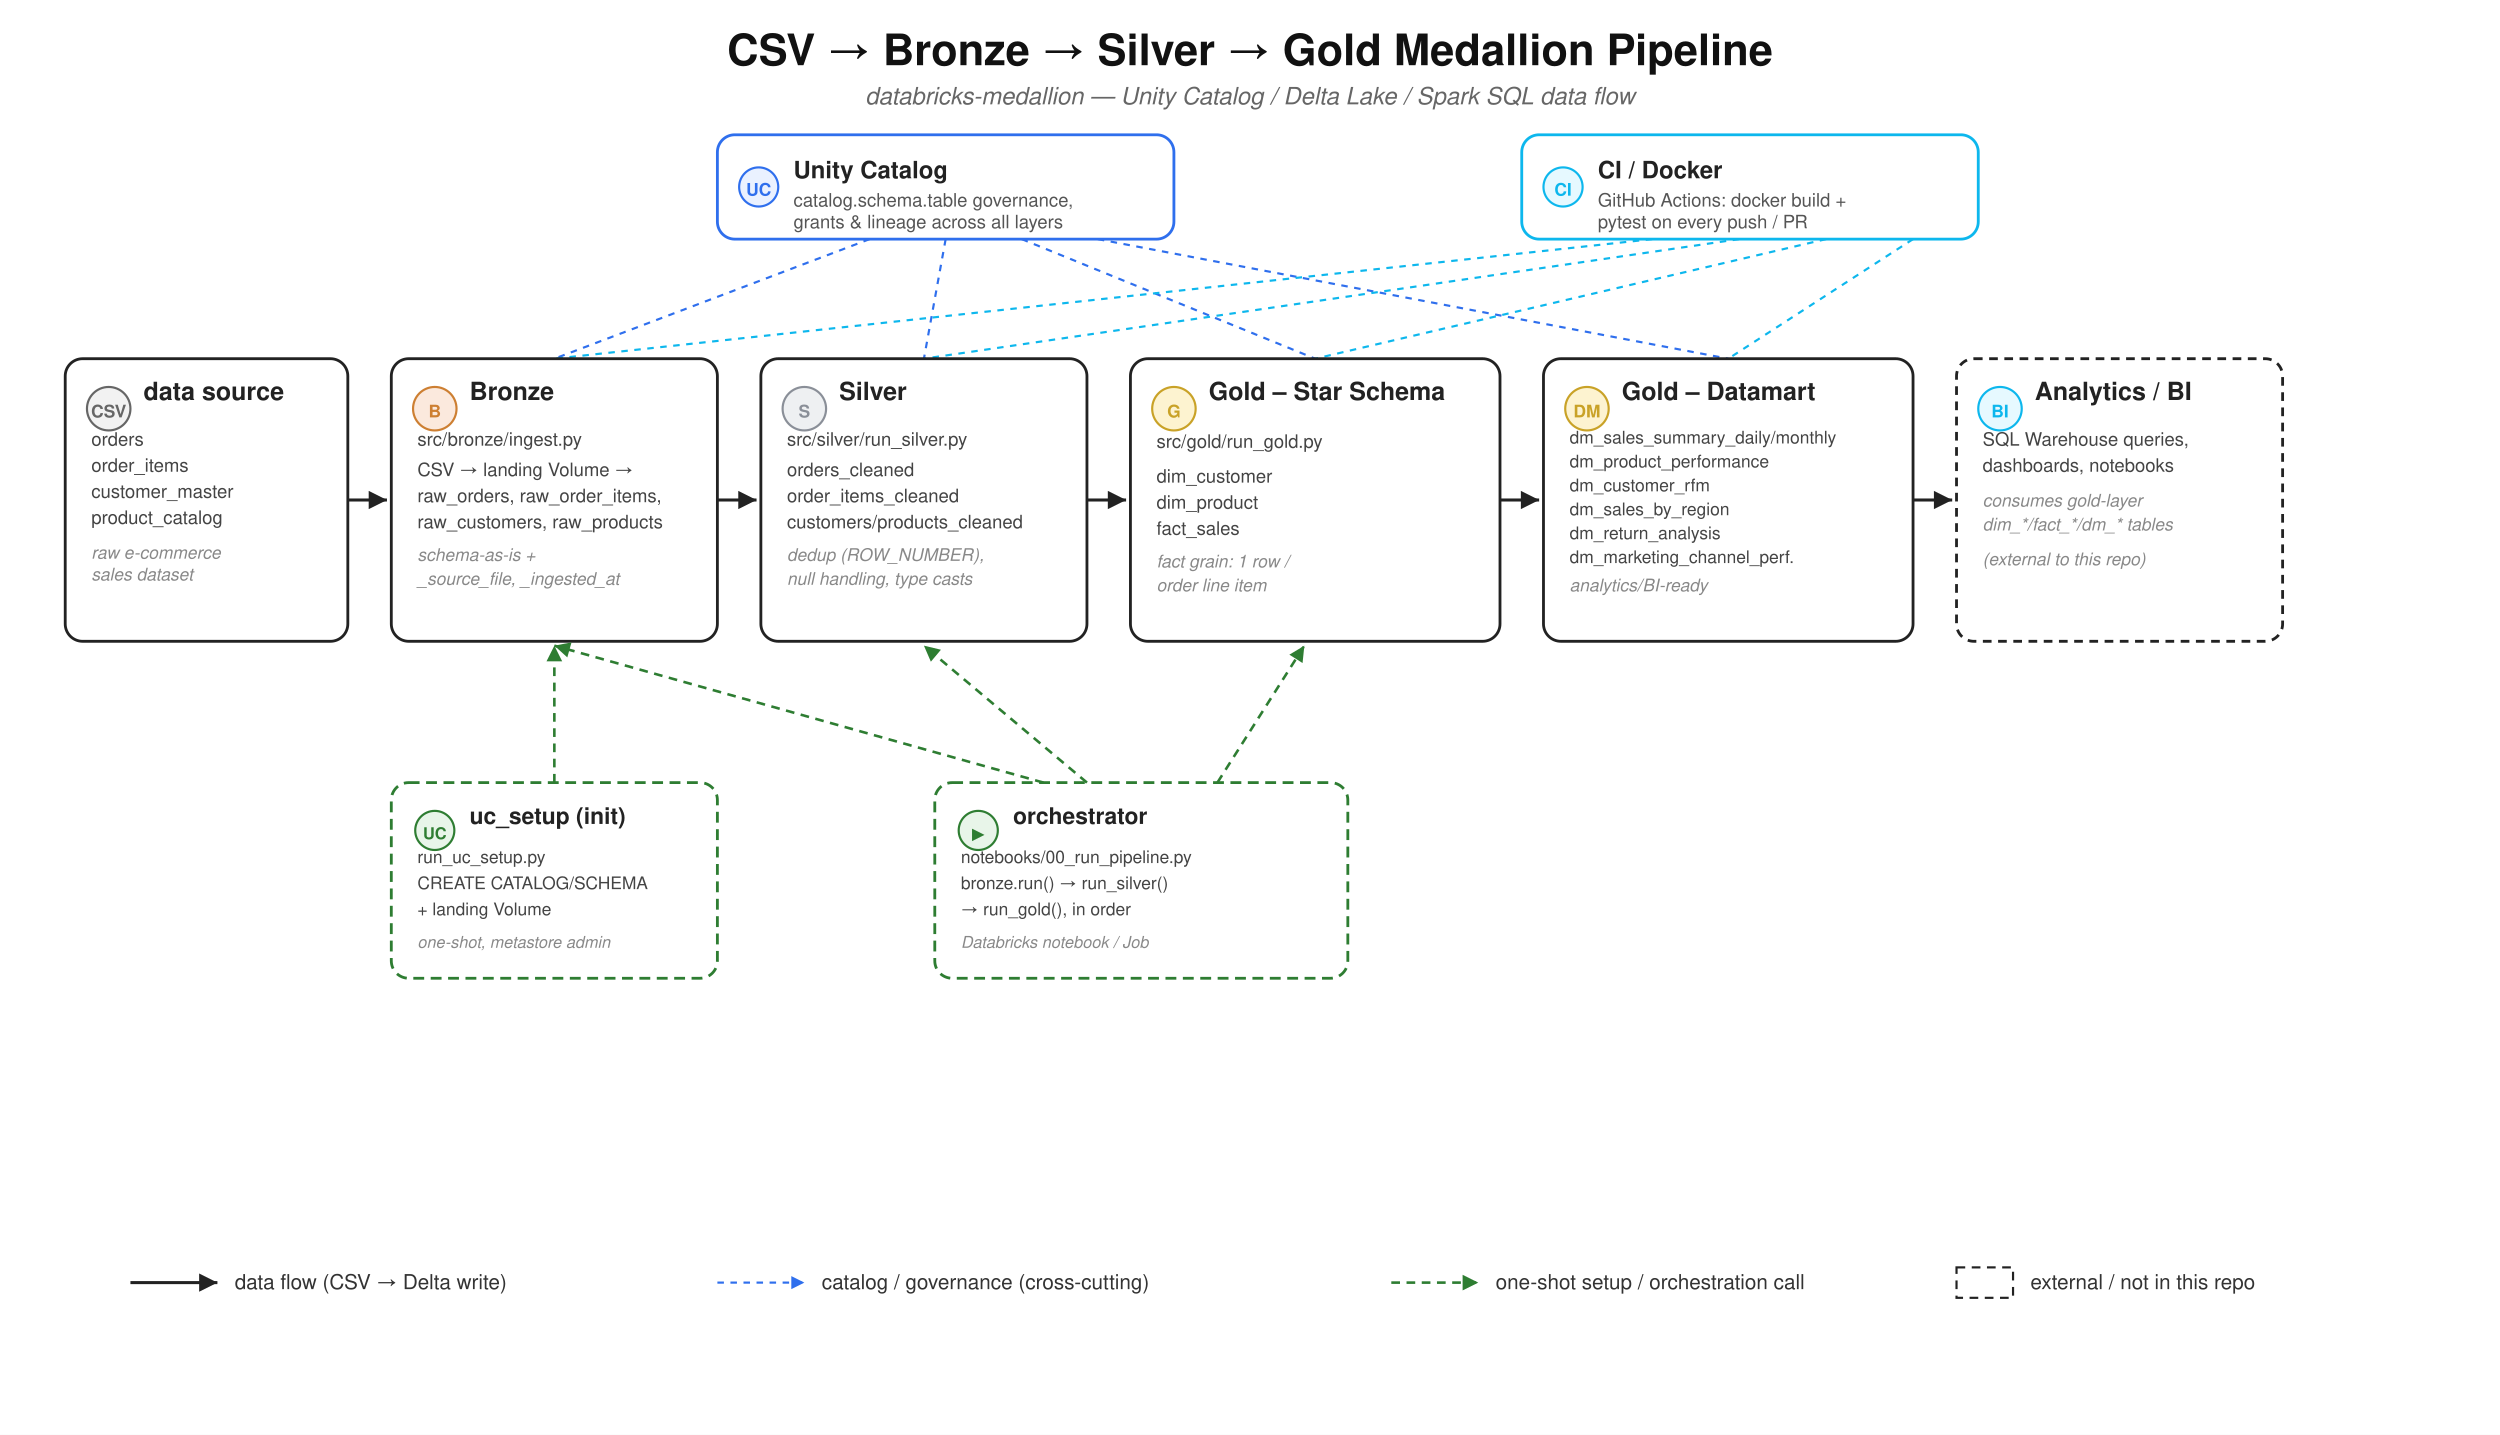
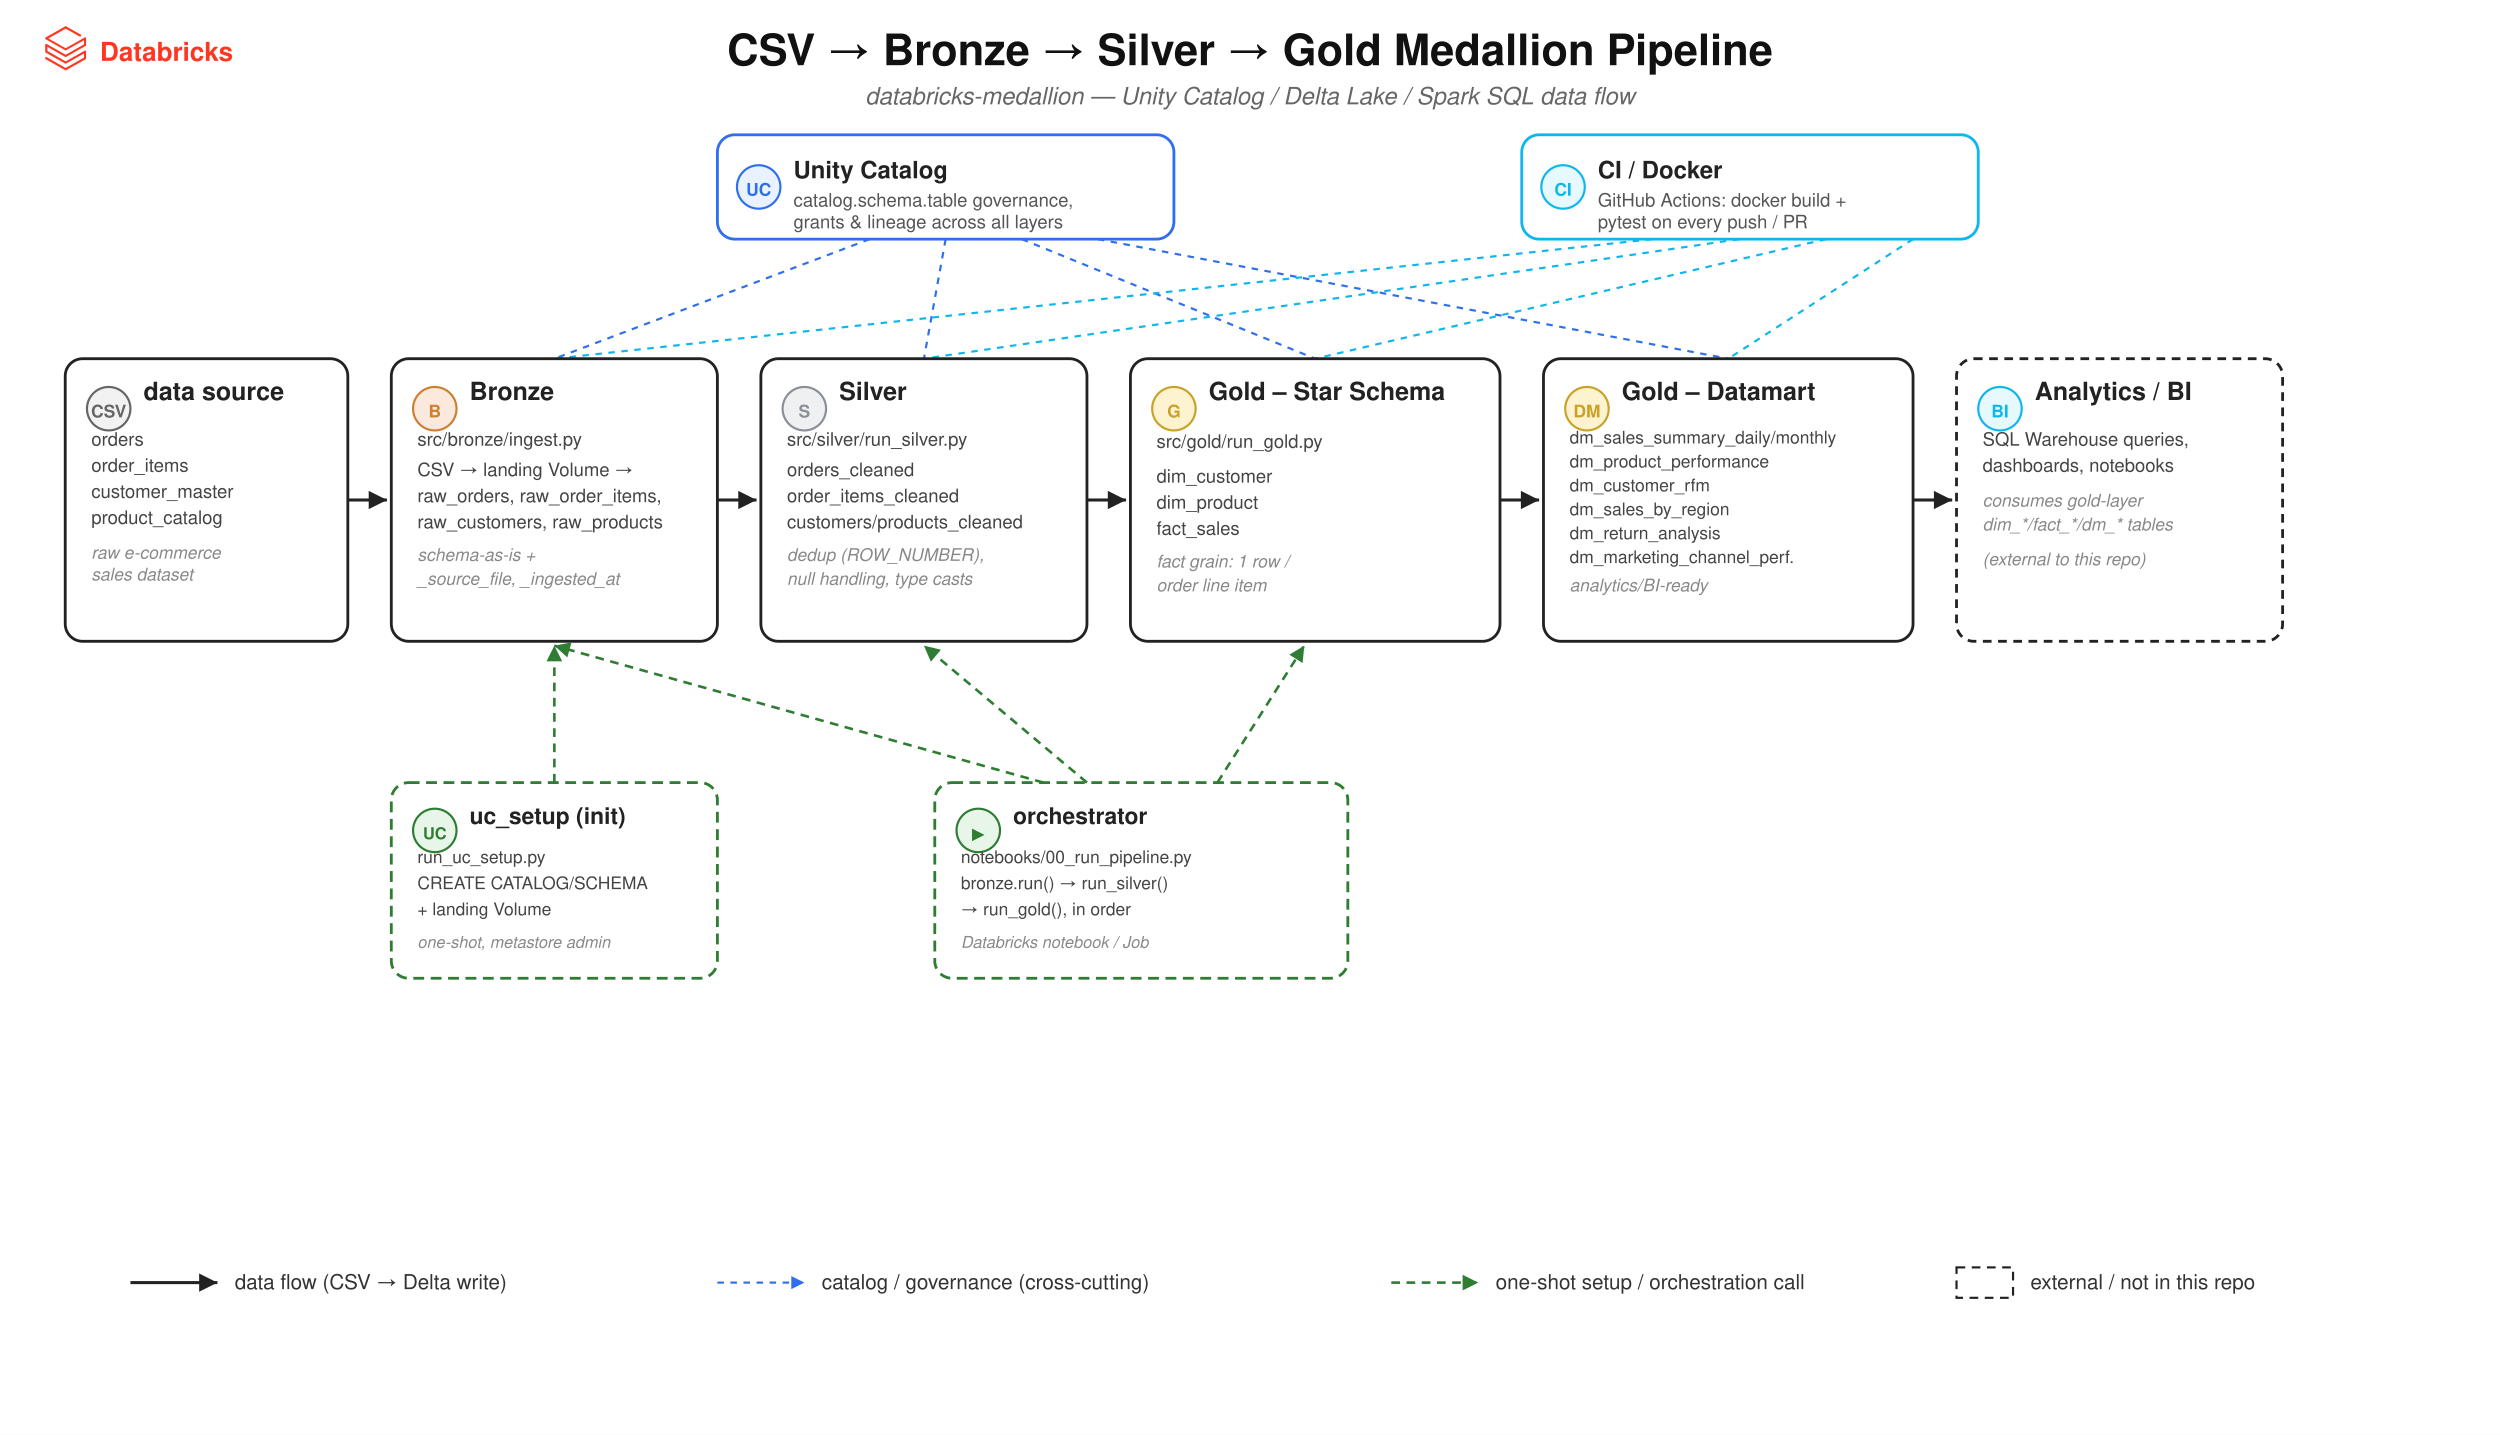
<svg xmlns="http://www.w3.org/2000/svg" viewBox="0 0 1150 660" font-family="Segoe UI, Helvetica, Arial, sans-serif">
  <rect x="0" y="0" width="1150" height="660" fill="#ffffff" />
  <text x="575" y="30" text-anchor="middle" font-size="20" font-weight="bold" fill="#111">CSV → Bronze → Silver → Gold Medallion Pipeline</text>
  <text x="575" y="48" text-anchor="middle" font-size="11" fill="#666" font-style="italic">databricks-medallion — Unity Catalog / Delta Lake / Spark SQL data flow</text>
+   <g transform="translate(20,12) scale(0.85)" fill="#FF3621">
+     <path d="M.95 14.184L12 20.403l9.919-5.55v2.21L12 22.662l-10.484-5.96-.565.308v.77L12 24l11.05-6.218v-4.317l-.515-.309L12 19.118l-9.867-5.653v-2.21L12 16.805l11.05-6.218V6.32l-.515-.308L12 11.974 2.647 6.681 12 1.388l7.76 4.368.668-.411v-.566L12 0 .95 6.27v.72L12 13.207l9.919-5.55v2.26L12 15.52 1.516 9.56l-.565.308Z" />
+   </g>
+   <text x="46" y="28" font-size="12" font-weight="bold" fill="#FF3621">Databricks</text>
  <defs>
    <marker id="arrowSolid" markerWidth="8" markerHeight="8" refX="6" refY="3" orient="auto" markerUnits="strokeWidth">
      <path d="M0,0 L6,3 L0,6 Z" fill="#222" />
    </marker>
    <marker id="arrowGray" markerWidth="8" markerHeight="8" refX="6" refY="3" orient="auto" markerUnits="strokeWidth">
      <path d="M0,0 L6,3 L0,6 Z" fill="#2f6fed" />
    </marker>
    <marker id="arrowGreen" markerWidth="8" markerHeight="8" refX="6" refY="3" orient="auto" markerUnits="strokeWidth">
      <path d="M0,0 L6,3 L0,6 Z" fill="#2e7d32" />
    </marker>
  </defs>
  <g>
    <rect x="330" y="62" width="210" height="48" rx="8" fill="#fff" stroke="#2f6fed" stroke-width="1.3" />
-     <circle cx="349" cy="86" r="9" fill="#eaf1ff" stroke="#2f6fed" />
+     <circle cx="349" cy="86" r="10" fill="#eaf1ff" stroke="#2f6fed" />
    <text x="349" y="90" text-anchor="middle" font-size="8" fill="#2f6fed" font-weight="bold">UC</text>
    <text x="365" y="82" font-size="11" font-weight="bold" fill="#222">Unity Catalog</text>
    <text x="365" y="95" font-size="8.5" fill="#555">catalog.schema.table governance,</text>
    <text x="365" y="105" font-size="8.5" fill="#555">grants &amp; lineage across all layers</text>
  </g>
  <g>
    <rect x="700" y="62" width="210" height="48" rx="8" fill="#fff" stroke="#0db7ed" stroke-width="1.3" />
-     <circle cx="719" cy="86" r="9" fill="#e6f9ff" stroke="#0db7ed" />
+     <circle cx="719" cy="86" r="10" fill="#e6f9ff" stroke="#0db7ed" />
    <text x="719" y="90" text-anchor="middle" font-size="8" fill="#0db7ed" font-weight="bold">CI</text>
    <text x="735" y="82" font-size="11" font-weight="bold" fill="#222">CI / Docker</text>
    <text x="735" y="95" font-size="8.5" fill="#555">GitHub Actions: docker build +</text>
    <text x="735" y="105" font-size="8.5" fill="#555">pytest on every push / PR</text>
  </g>
  <path d="M400,110 L255,165" stroke="#2f6fed" stroke-width="1" stroke-dasharray="3,3" fill="none" />
  <path d="M435,110 L425,165" stroke="#2f6fed" stroke-width="1" stroke-dasharray="3,3" fill="none" />
  <path d="M470,110 L605,165" stroke="#2f6fed" stroke-width="1" stroke-dasharray="3,3" fill="none" />
  <path d="M505,110 L795,165" stroke="#2f6fed" stroke-width="1" stroke-dasharray="3,3" fill="none" />
  <path d="M760,110 L255,165" stroke="#0db7ed" stroke-width="1" stroke-dasharray="3,3" fill="none" />
  <path d="M800,110 L425,165" stroke="#0db7ed" stroke-width="1" stroke-dasharray="3,3" fill="none" />
  <path d="M840,110 L605,165" stroke="#0db7ed" stroke-width="1" stroke-dasharray="3,3" fill="none" />
  <path d="M880,110 L795,165" stroke="#0db7ed" stroke-width="1" stroke-dasharray="3,3" fill="none" />
  <g>
    <rect x="30" y="165" width="130" height="130" rx="8" fill="#fff" stroke="#222" stroke-width="1.3" />
    <circle cx="50" cy="188" r="10" fill="#f2f2f2" stroke="#666" />
    <text x="50" y="192" text-anchor="middle" font-size="8" fill="#666" font-weight="bold">CSV</text>
    <text x="66" y="184" font-size="11.5" font-weight="bold" fill="#222">data source</text>
    <text x="42" y="205" font-size="8.5" fill="#444">orders</text>
    <text x="42" y="217" font-size="8.5" fill="#444">order_items</text>
    <text x="42" y="229" font-size="8.5" fill="#444">customer_master</text>
    <text x="42" y="241" font-size="8.5" fill="#444">product_catalog</text>
    <text x="42" y="257" font-size="8" fill="#888" font-style="italic">raw e-commerce</text>
    <text x="42" y="267" font-size="8" fill="#888" font-style="italic">sales dataset</text>
  </g>
  <g>
    <rect x="180" y="165" width="150" height="130" rx="8" fill="#fff" stroke="#222" stroke-width="1.3" />
    <circle cx="200" cy="188" r="10" fill="#fbe9dd" stroke="#cd7f32" />
    <text x="200" y="192" text-anchor="middle" font-size="8" fill="#cd7f32" font-weight="bold">B</text>
    <text x="216" y="184" font-size="11.5" font-weight="bold" fill="#222">Bronze</text>
    <text x="192" y="205" font-size="8.5" fill="#444">src/bronze/ingest.py</text>
    <text x="192" y="219" font-size="8.5" fill="#444">CSV → landing Volume →</text>
    <text x="192" y="231" font-size="8.5" fill="#444">raw_orders, raw_order_items,</text>
    <text x="192" y="243" font-size="8.5" fill="#444">raw_customers, raw_products</text>
    <text x="192" y="258" font-size="8" fill="#888" font-style="italic">schema-as-is +</text>
    <text x="192" y="269" font-size="8" fill="#888" font-style="italic">_source_file, _ingested_at</text>
  </g>
  <g>
    <rect x="350" y="165" width="150" height="130" rx="8" fill="#fff" stroke="#222" stroke-width="1.3" />
    <circle cx="370" cy="188" r="10" fill="#eef0f2" stroke="#8a8f98" />
    <text x="370" y="192" text-anchor="middle" font-size="8" fill="#8a8f98" font-weight="bold">S</text>
    <text x="386" y="184" font-size="11.5" font-weight="bold" fill="#222">Silver</text>
    <text x="362" y="205" font-size="8.5" fill="#444">src/silver/run_silver.py</text>
    <text x="362" y="219" font-size="8.5" fill="#444">orders_cleaned</text>
    <text x="362" y="231" font-size="8.5" fill="#444">order_items_cleaned</text>
    <text x="362" y="243" font-size="8.5" fill="#444">customers/products_cleaned</text>
    <text x="362" y="258" font-size="8" fill="#888" font-style="italic">dedup (ROW_NUMBER),</text>
    <text x="362" y="269" font-size="8" fill="#888" font-style="italic">null handling, type casts</text>
  </g>
  <g>
    <rect x="520" y="165" width="170" height="130" rx="8" fill="#fff" stroke="#222" stroke-width="1.3" />
    <circle cx="540" cy="188" r="10" fill="#fdf3d0" stroke="#c9a227" />
    <text x="540" y="192" text-anchor="middle" font-size="8" fill="#c9a227" font-weight="bold">G</text>
    <text x="556" y="184" font-size="11.5" font-weight="bold" fill="#222">Gold – Star Schema</text>
    <text x="532" y="206" font-size="8.5" fill="#444">src/gold/run_gold.py</text>
    <text x="532" y="222" font-size="8.5" fill="#444">dim_customer</text>
    <text x="532" y="234" font-size="8.5" fill="#444">dim_product</text>
    <text x="532" y="246" font-size="8.5" fill="#444">fact_sales</text>
    <text x="532" y="261" font-size="8" fill="#888" font-style="italic">fact grain: 1 row /</text>
    <text x="532" y="272" font-size="8" fill="#888" font-style="italic">order line item</text>
  </g>
  <g>
    <rect x="710" y="165" width="170" height="130" rx="8" fill="#fff" stroke="#222" stroke-width="1.3" />
    <circle cx="730" cy="188" r="10" fill="#fdf3d0" stroke="#c9a227" />
    <text x="730" y="192" text-anchor="middle" font-size="8" fill="#c9a227" font-weight="bold">DM</text>
    <text x="746" y="184" font-size="11.5" font-weight="bold" fill="#222">Gold – Datamart</text>
    <text x="722" y="204" font-size="8" fill="#444">dm_sales_summary_daily/monthly</text>
    <text x="722" y="215" font-size="8" fill="#444">dm_product_performance</text>
    <text x="722" y="226" font-size="8" fill="#444">dm_customer_rfm</text>
    <text x="722" y="237" font-size="8" fill="#444">dm_sales_by_region</text>
    <text x="722" y="248" font-size="8" fill="#444">dm_return_analysis</text>
    <text x="722" y="259" font-size="8" fill="#444">dm_marketing_channel_perf.</text>
    <text x="722" y="272" font-size="8" fill="#888" font-style="italic">analytics/BI-ready</text>
  </g>
  <g>
    <rect x="900" y="165" width="150" height="130" rx="8" fill="#fff" stroke="#222" stroke-width="1.3" stroke-dasharray="4,3" />
    <circle cx="920" cy="188" r="10" fill="#e6f9ff" stroke="#0db7ed" />
    <text x="920" y="192" text-anchor="middle" font-size="8" fill="#0db7ed" font-weight="bold">BI</text>
    <text x="936" y="184" font-size="11.5" font-weight="bold" fill="#222">Analytics / BI</text>
    <text x="912" y="205" font-size="8.5" fill="#444">SQL Warehouse queries,</text>
    <text x="912" y="217" font-size="8.5" fill="#444">dashboards, notebooks</text>
    <text x="912" y="233" font-size="8" fill="#888" font-style="italic">consumes gold-layer</text>
    <text x="912" y="244" font-size="8" fill="#888" font-style="italic">dim_*/fact_*/dm_* tables</text>
    <text x="912" y="260" font-size="8" fill="#888" font-style="italic">(external to this repo)</text>
  </g>
  <path d="M160,230 L178,230" stroke="#222" stroke-width="1.4" fill="none" marker-end="url(#arrowSolid)" />
  <path d="M330,230 L348,230" stroke="#222" stroke-width="1.4" fill="none" marker-end="url(#arrowSolid)" />
  <path d="M500,230 L518,230" stroke="#222" stroke-width="1.4" fill="none" marker-end="url(#arrowSolid)" />
  <path d="M690,230 L708,230" stroke="#222" stroke-width="1.4" fill="none" marker-end="url(#arrowSolid)" />
  <path d="M880,230 L898,230" stroke="#222" stroke-width="1.4" fill="none" marker-end="url(#arrowSolid)" />
  <g>
    <rect x="180" y="360" width="150" height="90" rx="8" fill="#fff" stroke="#2e7d32" stroke-width="1.3" stroke-dasharray="5,3" />
-     <circle cx="200" cy="382" r="9" fill="#e8f5e9" stroke="#2e7d32" />
+     <circle cx="200" cy="382" r="10" fill="#e8f5e9" stroke="#2e7d32" />
    <text x="200" y="386" text-anchor="middle" font-size="7.5" fill="#2e7d32" font-weight="bold">UC</text>
    <text x="216" y="379" font-size="10.5" font-weight="bold" fill="#222">uc_setup (init)</text>
    <text x="192" y="397" font-size="8" fill="#444">run_uc_setup.py</text>
    <text x="192" y="409" font-size="8" fill="#444">CREATE CATALOG/SCHEMA</text>
    <text x="192" y="421" font-size="8" fill="#444">+ landing Volume</text>
    <text x="192" y="436" font-size="7.5" fill="#888" font-style="italic">one-shot, metastore admin</text>
  </g>
  <g>
    <rect x="430" y="360" width="190" height="90" rx="8" fill="#fff" stroke="#2e7d32" stroke-width="1.3" stroke-dasharray="5,3" />
-     <circle cx="450" cy="382" r="9" fill="#e8f5e9" stroke="#2e7d32" />
+     <circle cx="450" cy="382" r="10" fill="#e8f5e9" stroke="#2e7d32" />
    <text x="450" y="386" text-anchor="middle" font-size="7.5" fill="#2e7d32" font-weight="bold">▶</text>
    <text x="466" y="379" font-size="10.5" font-weight="bold" fill="#222">orchestrator</text>
    <text x="442" y="397" font-size="8" fill="#444">notebooks/00_run_pipeline.py</text>
    <text x="442" y="409" font-size="8" fill="#444">bronze.run() → run_silver()</text>
    <text x="442" y="421" font-size="8" fill="#444">→ run_gold(), in order</text>
    <text x="442" y="436" font-size="7.5" fill="#888" font-style="italic">Databricks notebook / Job</text>
  </g>
  <path d="M255,360 L255,297" stroke="#2e7d32" stroke-width="1.2" stroke-dasharray="4,3" fill="none" marker-end="url(#arrowGreen)" />
  <path d="M480,360 L255,297" stroke="#2e7d32" stroke-width="1.2" stroke-dasharray="4,3" fill="none" marker-end="url(#arrowGreen)" />
  <path d="M500,360 L425,297" stroke="#2e7d32" stroke-width="1.2" stroke-dasharray="4,3" fill="none" marker-end="url(#arrowGreen)" />
  <path d="M560,360 L600,297" stroke="#2e7d32" stroke-width="1.2" stroke-dasharray="4,3" fill="none" marker-end="url(#arrowGreen)" />
  <g font-size="9.5" fill="#333">
    <line x1="60" y1="590" x2="100" y2="590" stroke="#222" stroke-width="1.4" marker-end="url(#arrowSolid)" />
    <text x="108" y="593">data flow (CSV → Delta write)</text>
    <line x1="330" y1="590" x2="370" y2="590" stroke="#2f6fed" stroke-width="1" stroke-dasharray="3,3" marker-end="url(#arrowGray)" />
    <text x="378" y="593">catalog / governance (cross-cutting)</text>
    <line x1="640" y1="590" x2="680" y2="590" stroke="#2e7d32" stroke-width="1.2" stroke-dasharray="4,3" marker-end="url(#arrowGreen)" />
    <text x="688" y="593">one-shot setup / orchestration call</text>
    <rect x="900" y="583" width="26" height="14" fill="#fff" stroke="#222" stroke-width="1" stroke-dasharray="4,3" />
    <text x="934" y="593">external / not in this repo</text>
  </g>
</svg>
